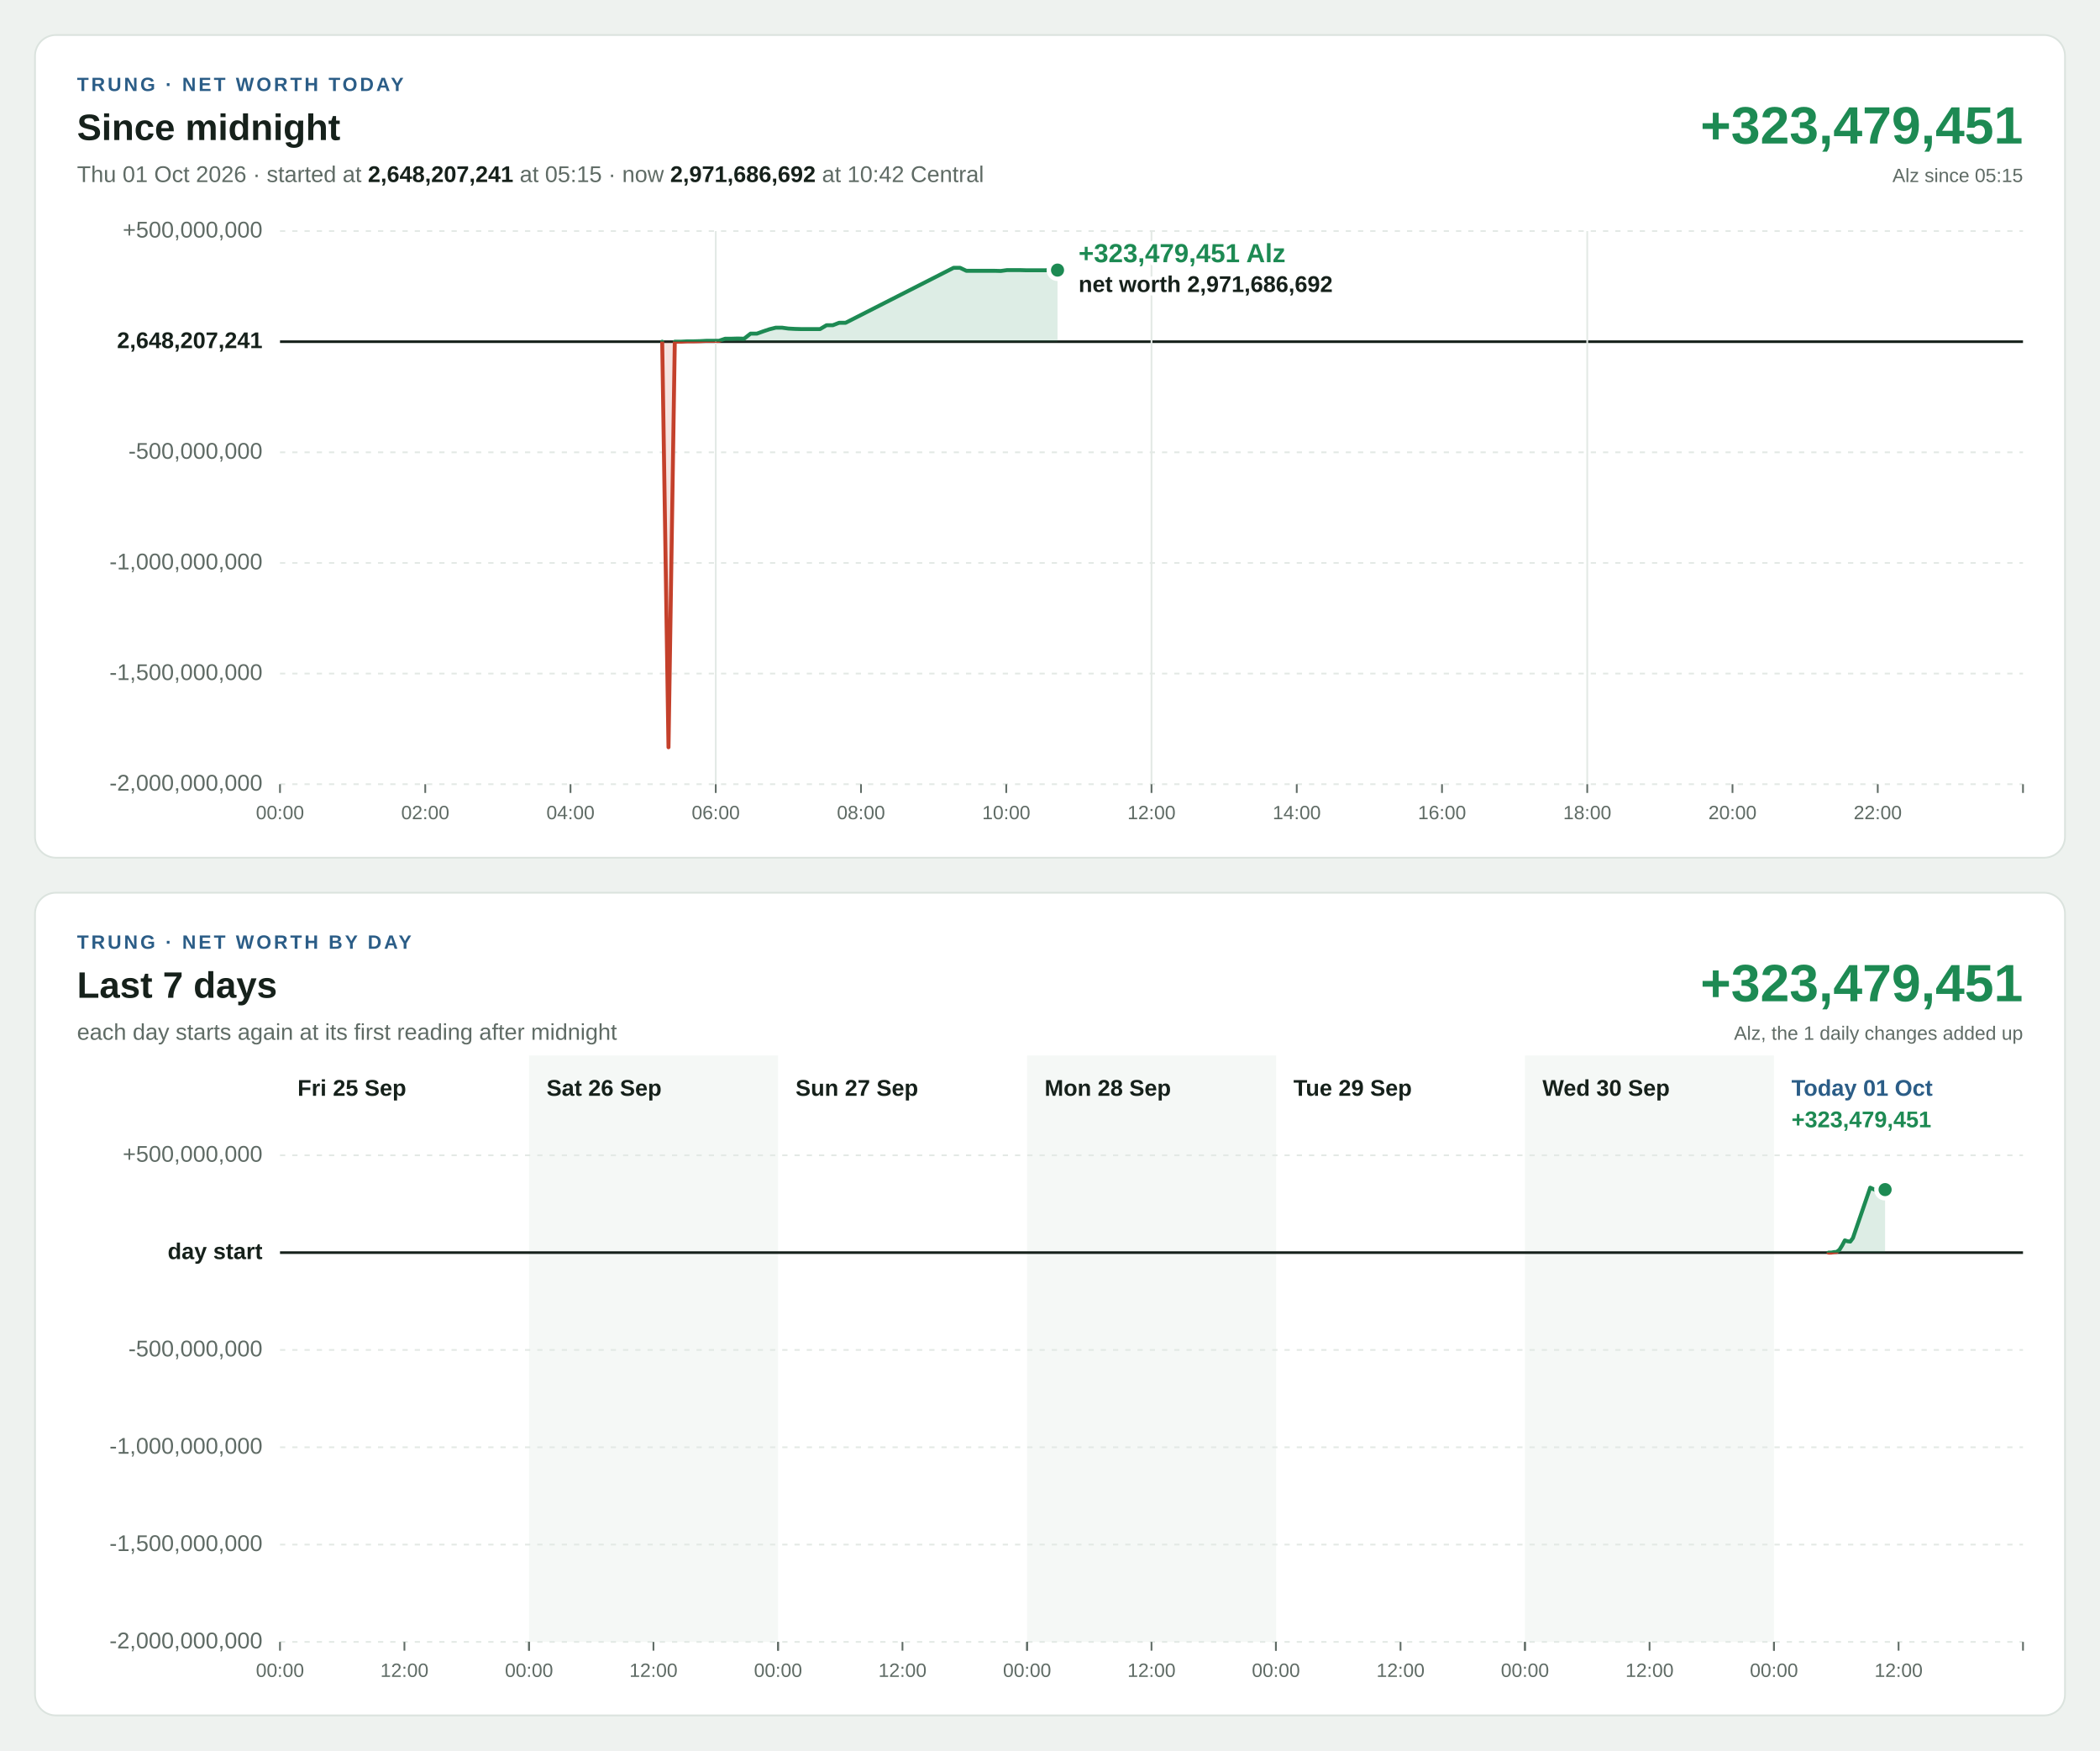
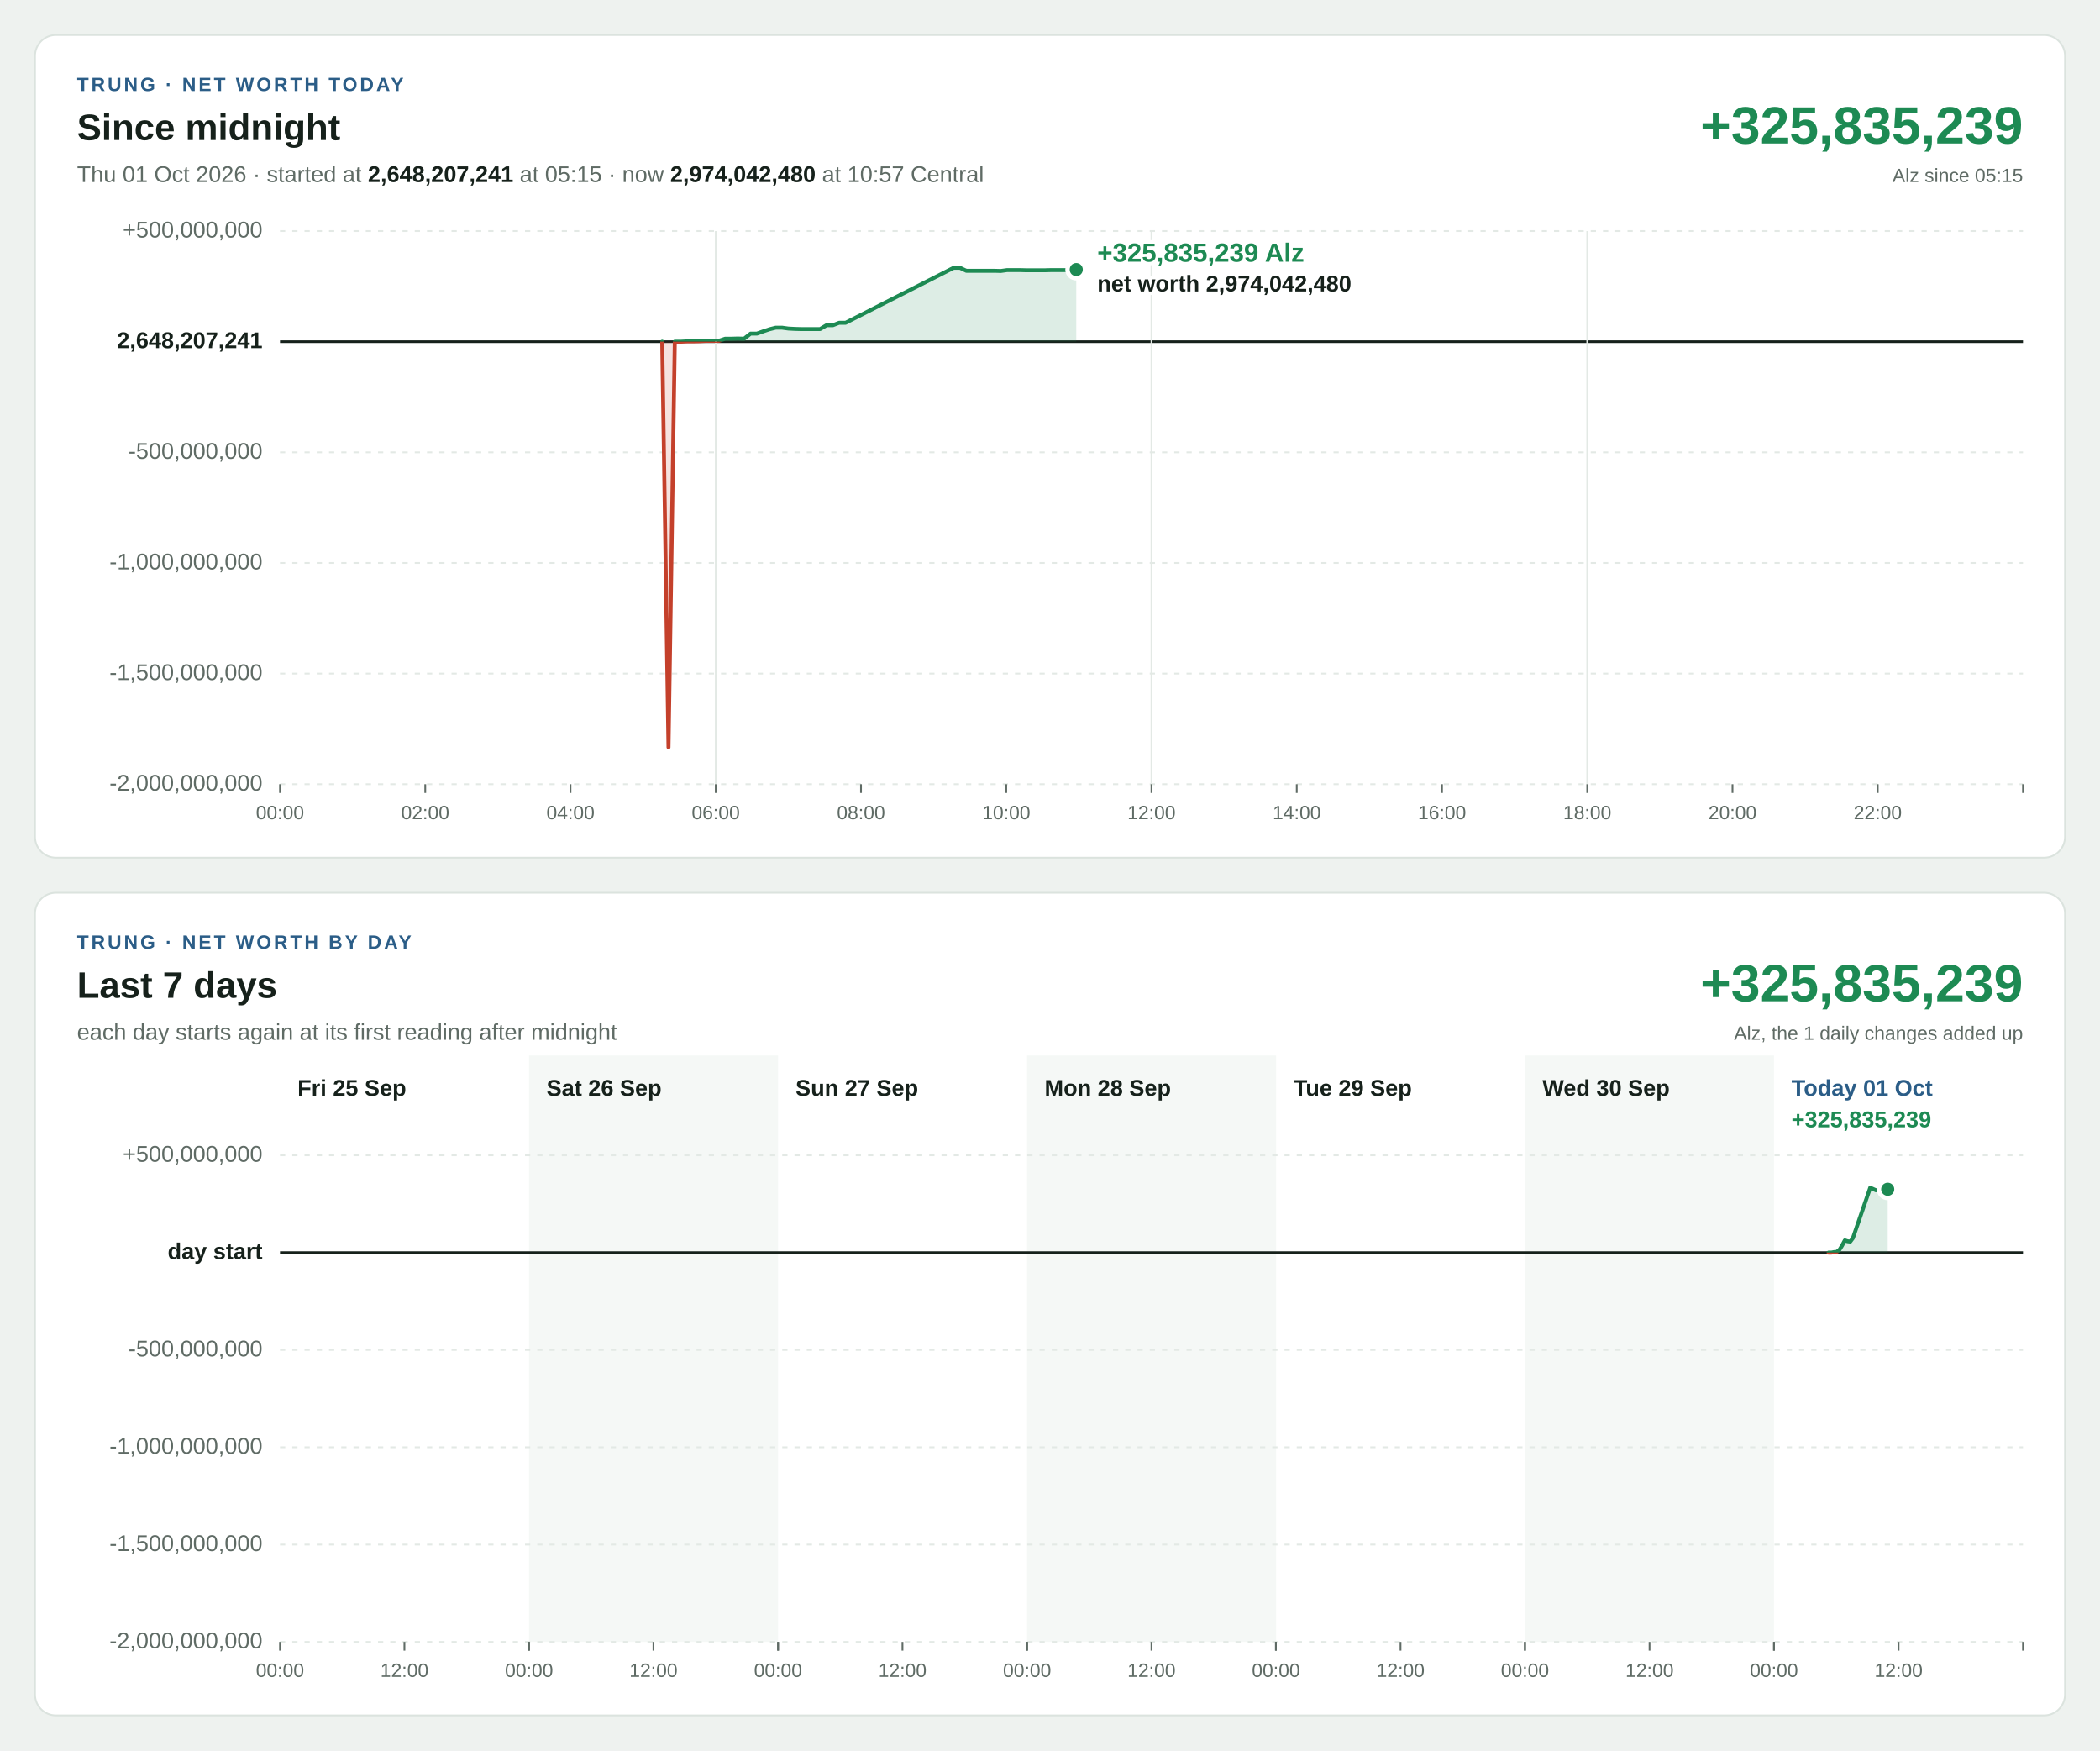
<svg xmlns="http://www.w3.org/2000/svg" width="1200" height="1000" viewBox="0 0 1200 1000" font-family="Segoe UI, Helvetica Neue, Arial, sans-serif" font-size="13" style="font-variant-numeric: tabular-nums">
  <rect width="1200" height="1000" fill="#eef2ef" />
  <g transform="translate(20,20)">
    <rect width="1160" height="470" rx="12" fill="#ffffff" stroke="#dbe3de" />
    <text x="24" y="32" font-size="11" font-weight="700" letter-spacing="1.4" fill="#2b5d87">TRUNG · NET WORTH TODAY</text>
    <text x="24" y="60" font-size="21" font-weight="700" fill="#16211b">Since midnight</text>
-     <text x="24" y="84" fill="#5f6b65">Thu 01 Oct 2026 · started at <tspan font-weight="700" fill="#16211b">2,648,207,241</tspan> at 05:15 · now <tspan font-weight="700" fill="#16211b">2,971,686,692</tspan> at 10:42 Central</text>
-     <text x="1136" y="62" font-size="30" font-weight="700" text-anchor="end" fill="#1d8a53">+323,479,451</text>
+     <text x="24" y="84" fill="#5f6b65">Thu 01 Oct 2026 · started at <tspan font-weight="700" fill="#16211b">2,648,207,241</tspan> at 05:15 · now <tspan font-weight="700" fill="#16211b">2,974,042,480</tspan> at 10:57 Central</text>
+     <text x="1136" y="62" font-size="30" font-weight="700" text-anchor="end" fill="#1d8a53">+325,835,239</text>
    <text x="1136" y="84" font-size="11" text-anchor="end" fill="#5f6b65">Alz since 05:15</text>
    <line x1="140" x2="1136" y1="428.0" y2="428.0" stroke="#e3e9e5" stroke-width="1" stroke-dasharray="3 4" />
    <text x="130" y="428.0" text-anchor="end" dominant-baseline="middle" font-weight="400" fill="#5f6b65">-2,000,000,000</text>
    <line x1="140" x2="1136" y1="364.8" y2="364.8" stroke="#e3e9e5" stroke-width="1" stroke-dasharray="3 4" />
    <text x="130" y="364.8" text-anchor="end" dominant-baseline="middle" font-weight="400" fill="#5f6b65">-1,500,000,000</text>
    <line x1="140" x2="1136" y1="301.6" y2="301.6" stroke="#e3e9e5" stroke-width="1" stroke-dasharray="3 4" />
    <text x="130" y="301.6" text-anchor="end" dominant-baseline="middle" font-weight="400" fill="#5f6b65">-1,000,000,000</text>
    <line x1="140" x2="1136" y1="238.4" y2="238.4" stroke="#e3e9e5" stroke-width="1" stroke-dasharray="3 4" />
    <text x="130" y="238.4" text-anchor="end" dominant-baseline="middle" font-weight="400" fill="#5f6b65">-500,000,000</text>
    <line x1="140" x2="1136" y1="175.2" y2="175.2" stroke="#16211b" stroke-width="1.5" />
    <text x="130" y="175.2" text-anchor="end" dominant-baseline="middle" font-weight="700" fill="#16211b">2,648,207,241</text>
    <line x1="140" x2="1136" y1="112.0" y2="112.0" stroke="#e3e9e5" stroke-width="1" stroke-dasharray="3 4" />
    <text x="130" y="112.0" text-anchor="end" dominant-baseline="middle" font-weight="400" fill="#5f6b65">+500,000,000</text>
    <line x1="140.0" x2="140.0" y1="428" y2="433" stroke="#5f6b65" stroke-width="1" />
    <text x="140.0" y="448" font-size="11" text-anchor="middle" fill="#5f6b65">00:00</text>
    <line x1="223.0" x2="223.0" y1="428" y2="433" stroke="#5f6b65" stroke-width="1" />
    <text x="223.0" y="448" font-size="11" text-anchor="middle" fill="#5f6b65">02:00</text>
    <line x1="306.0" x2="306.0" y1="428" y2="433" stroke="#5f6b65" stroke-width="1" />
    <text x="306.0" y="448" font-size="11" text-anchor="middle" fill="#5f6b65">04:00</text>
    <line x1="389.0" x2="389.0" y1="112" y2="428" stroke="#e3e9e5" stroke-width="1" />
    <line x1="389.0" x2="389.0" y1="428" y2="433" stroke="#5f6b65" stroke-width="1" />
    <text x="389.0" y="448" font-size="11" text-anchor="middle" fill="#5f6b65">06:00</text>
    <line x1="472.0" x2="472.0" y1="428" y2="433" stroke="#5f6b65" stroke-width="1" />
    <text x="472.0" y="448" font-size="11" text-anchor="middle" fill="#5f6b65">08:00</text>
    <line x1="555.0" x2="555.0" y1="428" y2="433" stroke="#5f6b65" stroke-width="1" />
    <text x="555.0" y="448" font-size="11" text-anchor="middle" fill="#5f6b65">10:00</text>
    <line x1="638.0" x2="638.0" y1="112" y2="428" stroke="#e3e9e5" stroke-width="1" />
    <line x1="638.0" x2="638.0" y1="428" y2="433" stroke="#5f6b65" stroke-width="1" />
    <text x="638.0" y="448" font-size="11" text-anchor="middle" fill="#5f6b65">12:00</text>
    <line x1="721.0" x2="721.0" y1="428" y2="433" stroke="#5f6b65" stroke-width="1" />
    <text x="721.0" y="448" font-size="11" text-anchor="middle" fill="#5f6b65">14:00</text>
    <line x1="804.0" x2="804.0" y1="428" y2="433" stroke="#5f6b65" stroke-width="1" />
    <text x="804.0" y="448" font-size="11" text-anchor="middle" fill="#5f6b65">16:00</text>
    <line x1="887.0" x2="887.0" y1="112" y2="428" stroke="#e3e9e5" stroke-width="1" />
    <line x1="887.0" x2="887.0" y1="428" y2="433" stroke="#5f6b65" stroke-width="1" />
    <text x="887.0" y="448" font-size="11" text-anchor="middle" fill="#5f6b65">18:00</text>
    <line x1="970.0" x2="970.0" y1="428" y2="433" stroke="#5f6b65" stroke-width="1" />
    <text x="970.0" y="448" font-size="11" text-anchor="middle" fill="#5f6b65">20:00</text>
    <line x1="1053.0" x2="1053.0" y1="428" y2="433" stroke="#5f6b65" stroke-width="1" />
    <text x="1053.0" y="448" font-size="11" text-anchor="middle" fill="#5f6b65">22:00</text>
    <line x1="1136.0" x2="1136.0" y1="428" y2="433" stroke="#5f6b65" stroke-width="1" />
    <defs>
-       <path id="shape-today" d="M358.4 175.2L358.4 175.2L362.0 406.9L365.6 175.2L369.2 175.2L372.8 175.0L376.4 175.0L380.0 174.9L383.6 174.7L387.2 174.7L390.8 174.7L394.4 173.5L398.1 173.5L401.6 173.4L405.2 173.5L408.9 170.6L412.5 170.6L416.1 169.3L419.7 168.1L423.3 167.2L426.9 167.2L430.5 167.7L434.2 167.9L437.8 168.0L441.4 168.0L445.0 168.0L448.6 168.0L452.3 165.8L455.9 165.8L459.5 164.4L463.2 164.4L524.9 133.0L528.6 133.0L532.2 134.7L548.3 134.7L551.9 134.8L555.5 134.3L559.2 134.3L562.8 134.3L566.3 134.4L573.5 134.4L577.1 134.4L580.7 134.3L584.3 134.3L584.3 175.2Z" />
-       <path id="line-today" d="M358.4 175.2L362.0 406.9L365.6 175.2L369.2 175.2L372.8 175.0L376.4 175.0L380.0 174.9L383.6 174.7L387.2 174.7L390.8 174.7L394.4 173.5L398.1 173.5L401.6 173.4L405.2 173.5L408.9 170.6L412.5 170.6L416.1 169.3L419.7 168.1L423.3 167.2L426.9 167.2L430.5 167.7L434.2 167.9L437.8 168.0L441.4 168.0L445.0 168.0L448.6 168.0L452.3 165.8L455.9 165.8L459.5 164.4L463.2 164.4L524.9 133.0L528.6 133.0L532.2 134.7L548.3 134.7L551.9 134.8L555.5 134.3L559.2 134.3L562.8 134.3L566.3 134.4L573.5 134.4L577.1 134.4L580.7 134.3L584.3 134.3" />
+       <path id="shape-today" d="M358.4 175.2L358.4 175.2L362.0 406.9L365.6 175.2L369.2 175.2L372.8 175.0L376.4 175.0L380.0 174.9L383.6 174.7L387.2 174.7L390.8 174.7L394.4 173.5L398.1 173.5L401.6 173.4L405.2 173.5L408.9 170.6L412.5 170.6L416.1 169.3L419.7 168.1L423.3 167.2L426.9 167.2L430.5 167.7L434.2 167.9L437.8 168.0L441.4 168.0L445.0 168.0L448.6 168.0L452.3 165.8L455.9 165.8L459.5 164.4L463.2 164.4L524.9 133.0L528.6 133.0L532.2 134.7L548.3 134.7L551.9 134.8L555.5 134.3L559.2 134.3L562.8 134.3L566.3 134.4L573.5 134.4L577.1 134.4L580.7 134.3L584.3 134.3L587.9 134.3L591.5 134.3L595.0 134.0L595.0 175.2Z" />
+       <path id="line-today" d="M358.4 175.2L362.0 406.9L365.6 175.2L369.2 175.2L372.8 175.0L376.4 175.0L380.0 174.9L383.6 174.7L387.2 174.7L390.8 174.7L394.4 173.5L398.1 173.5L401.6 173.4L405.2 173.5L408.9 170.6L412.5 170.6L416.1 169.3L419.7 168.1L423.3 167.2L426.9 167.2L430.5 167.7L434.2 167.9L437.8 168.0L441.4 168.0L445.0 168.0L448.6 168.0L452.3 165.8L455.9 165.8L459.5 164.4L463.2 164.4L524.9 133.0L528.6 133.0L532.2 134.7L548.3 134.7L551.9 134.8L555.5 134.3L559.2 134.3L562.8 134.3L566.3 134.4L573.5 134.4L577.1 134.4L580.7 134.3L584.3 134.3L587.9 134.3L591.5 134.3L595.0 134.0" />
      <clipPath id="up-today">
        <rect x="140" y="112" width="996" height="63.2" />
      </clipPath>
      <clipPath id="down-today">
        <rect x="140" y="175.2" width="996" height="252.8" />
      </clipPath>
    </defs>
    <use href="#shape-today" fill="#1d8a53" fill-opacity="0.15" clip-path="url(#up-today)" />
    <use href="#line-today" fill="none" stroke="#1d8a53" stroke-width="2.25" stroke-linejoin="round" stroke-linecap="round" clip-path="url(#up-today)" />
    <use href="#shape-today" fill="#c4402b" fill-opacity="0.15" clip-path="url(#down-today)" />
    <use href="#line-today" fill="none" stroke="#c4402b" stroke-width="2.25" stroke-linejoin="round" stroke-linecap="round" clip-path="url(#down-today)" />
-     <circle cx="584.3" cy="134.3" r="5" fill="#1d8a53" stroke="#ffffff" stroke-width="2.5" />
-     <text x="596.3" y="129.8" text-anchor="start" font-size="15" font-weight="700" fill="#1d8a53" stroke="#ffffff" stroke-width="4" stroke-linejoin="round" paint-order="stroke">+323,479,451 Alz</text>
-     <text x="596.3" y="146.8" text-anchor="start" font-size="13" font-weight="600" fill="#16211b" stroke="#ffffff" stroke-width="4" stroke-linejoin="round" paint-order="stroke">net worth 2,971,686,692</text>
+     <circle cx="595.0" cy="134.0" r="5" fill="#1d8a53" stroke="#ffffff" stroke-width="2.5" />
+     <text x="607.0" y="129.5" text-anchor="start" font-size="15" font-weight="700" fill="#1d8a53" stroke="#ffffff" stroke-width="4" stroke-linejoin="round" paint-order="stroke">+325,835,239 Alz</text>
+     <text x="607.0" y="146.5" text-anchor="start" font-size="13" font-weight="600" fill="#16211b" stroke="#ffffff" stroke-width="4" stroke-linejoin="round" paint-order="stroke">net worth 2,974,042,480</text>
  </g>
  <g transform="translate(20,510)">
    <rect width="1160" height="470" rx="12" fill="#ffffff" stroke="#dbe3de" />
    <text x="24" y="32" font-size="11" font-weight="700" letter-spacing="1.4" fill="#2b5d87">TRUNG · NET WORTH BY DAY</text>
    <text x="24" y="60" font-size="21" font-weight="700" fill="#16211b">Last 7 days</text>
    <text x="24" y="84" fill="#5f6b65">each day starts again at its first reading after midnight</text>
-     <text x="1136" y="62" font-size="30" font-weight="700" text-anchor="end" fill="#1d8a53">+323,479,451</text>
+     <text x="1136" y="62" font-size="30" font-weight="700" text-anchor="end" fill="#1d8a53">+325,835,239</text>
    <text x="1136" y="84" font-size="11" text-anchor="end" fill="#5f6b65">Alz, the 1 daily changes added up</text>
    <rect x="282.3" y="93" width="142.3" height="335" fill="#f5f8f6" />
    <rect x="566.9" y="93" width="142.3" height="335" fill="#f5f8f6" />
    <rect x="851.4" y="93" width="142.3" height="335" fill="#f5f8f6" />
    <line x1="140" x2="1136" y1="428.0" y2="428.0" stroke="#e3e9e5" stroke-width="1" stroke-dasharray="3 4" />
    <text x="130" y="428.0" text-anchor="end" dominant-baseline="middle" font-weight="400" fill="#5f6b65">-2,000,000,000</text>
    <line x1="140" x2="1136" y1="372.4" y2="372.4" stroke="#e3e9e5" stroke-width="1" stroke-dasharray="3 4" />
    <text x="130" y="372.4" text-anchor="end" dominant-baseline="middle" font-weight="400" fill="#5f6b65">-1,500,000,000</text>
    <line x1="140" x2="1136" y1="316.8" y2="316.8" stroke="#e3e9e5" stroke-width="1" stroke-dasharray="3 4" />
    <text x="130" y="316.8" text-anchor="end" dominant-baseline="middle" font-weight="400" fill="#5f6b65">-1,000,000,000</text>
    <line x1="140" x2="1136" y1="261.2" y2="261.2" stroke="#e3e9e5" stroke-width="1" stroke-dasharray="3 4" />
    <text x="130" y="261.2" text-anchor="end" dominant-baseline="middle" font-weight="400" fill="#5f6b65">-500,000,000</text>
    <line x1="140" x2="1136" y1="205.6" y2="205.6" stroke="#16211b" stroke-width="1.5" />
    <text x="130" y="205.6" text-anchor="end" dominant-baseline="middle" font-weight="700" fill="#16211b">day start</text>
    <line x1="140" x2="1136" y1="150.0" y2="150.0" stroke="#e3e9e5" stroke-width="1" stroke-dasharray="3 4" />
    <text x="130" y="150.0" text-anchor="end" dominant-baseline="middle" font-weight="400" fill="#5f6b65">+500,000,000</text>
    <text x="150.0" y="116" font-weight="700" fill="#16211b">Fri 25 Sep</text>
    <line x1="140.0" x2="140.0" y1="428" y2="433" stroke="#5f6b65" stroke-width="1" />
    <text x="140.0" y="448" font-size="11" text-anchor="middle" fill="#5f6b65">00:00</text>
    <line x1="211.1" x2="211.1" y1="428" y2="433" stroke="#5f6b65" stroke-width="1" />
    <text x="211.1" y="448" font-size="11" text-anchor="middle" fill="#5f6b65">12:00</text>
    <line x1="282.3" x2="282.3" y1="428" y2="433" stroke="#5f6b65" stroke-width="1" />
    <text x="292.3" y="116" font-weight="700" fill="#16211b">Sat 26 Sep</text>
    <line x1="282.3" x2="282.3" y1="428" y2="433" stroke="#5f6b65" stroke-width="1" />
    <text x="282.3" y="448" font-size="11" text-anchor="middle" fill="#5f6b65">00:00</text>
    <line x1="353.4" x2="353.4" y1="428" y2="433" stroke="#5f6b65" stroke-width="1" />
    <text x="353.4" y="448" font-size="11" text-anchor="middle" fill="#5f6b65">12:00</text>
    <line x1="424.6" x2="424.6" y1="428" y2="433" stroke="#5f6b65" stroke-width="1" />
    <text x="434.6" y="116" font-weight="700" fill="#16211b">Sun 27 Sep</text>
    <line x1="424.6" x2="424.6" y1="428" y2="433" stroke="#5f6b65" stroke-width="1" />
    <text x="424.6" y="448" font-size="11" text-anchor="middle" fill="#5f6b65">00:00</text>
    <line x1="495.7" x2="495.7" y1="428" y2="433" stroke="#5f6b65" stroke-width="1" />
    <text x="495.7" y="448" font-size="11" text-anchor="middle" fill="#5f6b65">12:00</text>
    <line x1="566.9" x2="566.9" y1="428" y2="433" stroke="#5f6b65" stroke-width="1" />
    <text x="576.9" y="116" font-weight="700" fill="#16211b">Mon 28 Sep</text>
    <line x1="566.9" x2="566.9" y1="428" y2="433" stroke="#5f6b65" stroke-width="1" />
    <text x="566.9" y="448" font-size="11" text-anchor="middle" fill="#5f6b65">00:00</text>
    <line x1="638.0" x2="638.0" y1="428" y2="433" stroke="#5f6b65" stroke-width="1" />
    <text x="638.0" y="448" font-size="11" text-anchor="middle" fill="#5f6b65">12:00</text>
    <line x1="709.1" x2="709.1" y1="428" y2="433" stroke="#5f6b65" stroke-width="1" />
    <text x="719.1" y="116" font-weight="700" fill="#16211b">Tue 29 Sep</text>
    <line x1="709.1" x2="709.1" y1="428" y2="433" stroke="#5f6b65" stroke-width="1" />
    <text x="709.1" y="448" font-size="11" text-anchor="middle" fill="#5f6b65">00:00</text>
    <line x1="780.3" x2="780.3" y1="428" y2="433" stroke="#5f6b65" stroke-width="1" />
    <text x="780.3" y="448" font-size="11" text-anchor="middle" fill="#5f6b65">12:00</text>
    <line x1="851.4" x2="851.4" y1="428" y2="433" stroke="#5f6b65" stroke-width="1" />
    <text x="861.4" y="116" font-weight="700" fill="#16211b">Wed 30 Sep</text>
    <line x1="851.4" x2="851.4" y1="428" y2="433" stroke="#5f6b65" stroke-width="1" />
    <text x="851.4" y="448" font-size="11" text-anchor="middle" fill="#5f6b65">00:00</text>
    <line x1="922.6" x2="922.6" y1="428" y2="433" stroke="#5f6b65" stroke-width="1" />
    <text x="922.6" y="448" font-size="11" text-anchor="middle" fill="#5f6b65">12:00</text>
    <line x1="993.7" x2="993.7" y1="428" y2="433" stroke="#5f6b65" stroke-width="1" />
    <text x="1003.7" y="116" font-weight="700" fill="#2b5d87">Today 01 Oct</text>
    <line x1="993.7" x2="993.7" y1="428" y2="433" stroke="#5f6b65" stroke-width="1" />
    <text x="993.7" y="448" font-size="11" text-anchor="middle" fill="#5f6b65">00:00</text>
    <line x1="1064.9" x2="1064.9" y1="428" y2="433" stroke="#5f6b65" stroke-width="1" />
    <text x="1064.9" y="448" font-size="11" text-anchor="middle" fill="#5f6b65">12:00</text>
    <line x1="1136.0" x2="1136.0" y1="428" y2="433" stroke="#5f6b65" stroke-width="1" />
-     <text x="1003.7" y="134" font-weight="700" fill="#1d8a53">+323,479,451</text>
+     <text x="1003.7" y="134" font-weight="700" fill="#1d8a53">+325,835,239</text>
    <defs>
-       <path id="shape-day6" d="M1024.9 205.6L1024.9 205.6L1026.5 205.6L1028.0 205.3L1029.5 205.2L1031.1 204.0L1032.6 201.6L1034.2 198.6L1035.7 199.1L1037.3 199.3L1038.8 197.3L1048.7 168.5L1052.0 170.0L1053.6 169.6L1055.6 169.7L1057.2 169.6L1057.2 205.6Z" />
-       <path id="line-day6" d="M1024.9 205.6L1026.5 205.6L1028.0 205.3L1029.5 205.2L1031.1 204.0L1032.6 201.6L1034.2 198.6L1035.7 199.1L1037.3 199.3L1038.8 197.3L1048.7 168.5L1052.0 170.0L1053.6 169.6L1055.6 169.7L1057.2 169.6" />
+       <path id="shape-day6" d="M1024.9 205.6L1024.9 205.6L1026.5 205.6L1028.0 205.3L1029.5 205.2L1031.1 204.0L1032.6 201.6L1034.2 198.6L1035.7 199.1L1037.3 199.3L1038.8 197.3L1048.7 168.5L1052.0 170.0L1053.6 169.6L1055.6 169.7L1057.2 169.6L1058.7 169.4L1058.7 205.6Z" />
+       <path id="line-day6" d="M1024.9 205.6L1026.5 205.6L1028.0 205.3L1029.5 205.2L1031.1 204.0L1032.6 201.6L1034.2 198.6L1035.7 199.1L1037.3 199.3L1038.8 197.3L1048.7 168.5L1052.0 170.0L1053.6 169.6L1055.6 169.7L1057.2 169.6L1058.7 169.4" />
      <clipPath id="up-day6">
        <rect x="140" y="150" width="996" height="55.6" />
      </clipPath>
      <clipPath id="down-day6">
        <rect x="140" y="205.6" width="996" height="222.4" />
      </clipPath>
    </defs>
    <use href="#shape-day6" fill="#1d8a53" fill-opacity="0.15" clip-path="url(#up-day6)" />
    <use href="#line-day6" fill="none" stroke="#1d8a53" stroke-width="2.25" stroke-linejoin="round" stroke-linecap="round" clip-path="url(#up-day6)" />
    <use href="#shape-day6" fill="#c4402b" fill-opacity="0.15" clip-path="url(#down-day6)" />
    <use href="#line-day6" fill="none" stroke="#c4402b" stroke-width="2.25" stroke-linejoin="round" stroke-linecap="round" clip-path="url(#down-day6)" />
-     <circle cx="1057.2" cy="169.6" r="5" fill="#1d8a53" stroke="#ffffff" stroke-width="2.5" />
+     <circle cx="1058.7" cy="169.4" r="5" fill="#1d8a53" stroke="#ffffff" stroke-width="2.5" />
  </g>
</svg>
